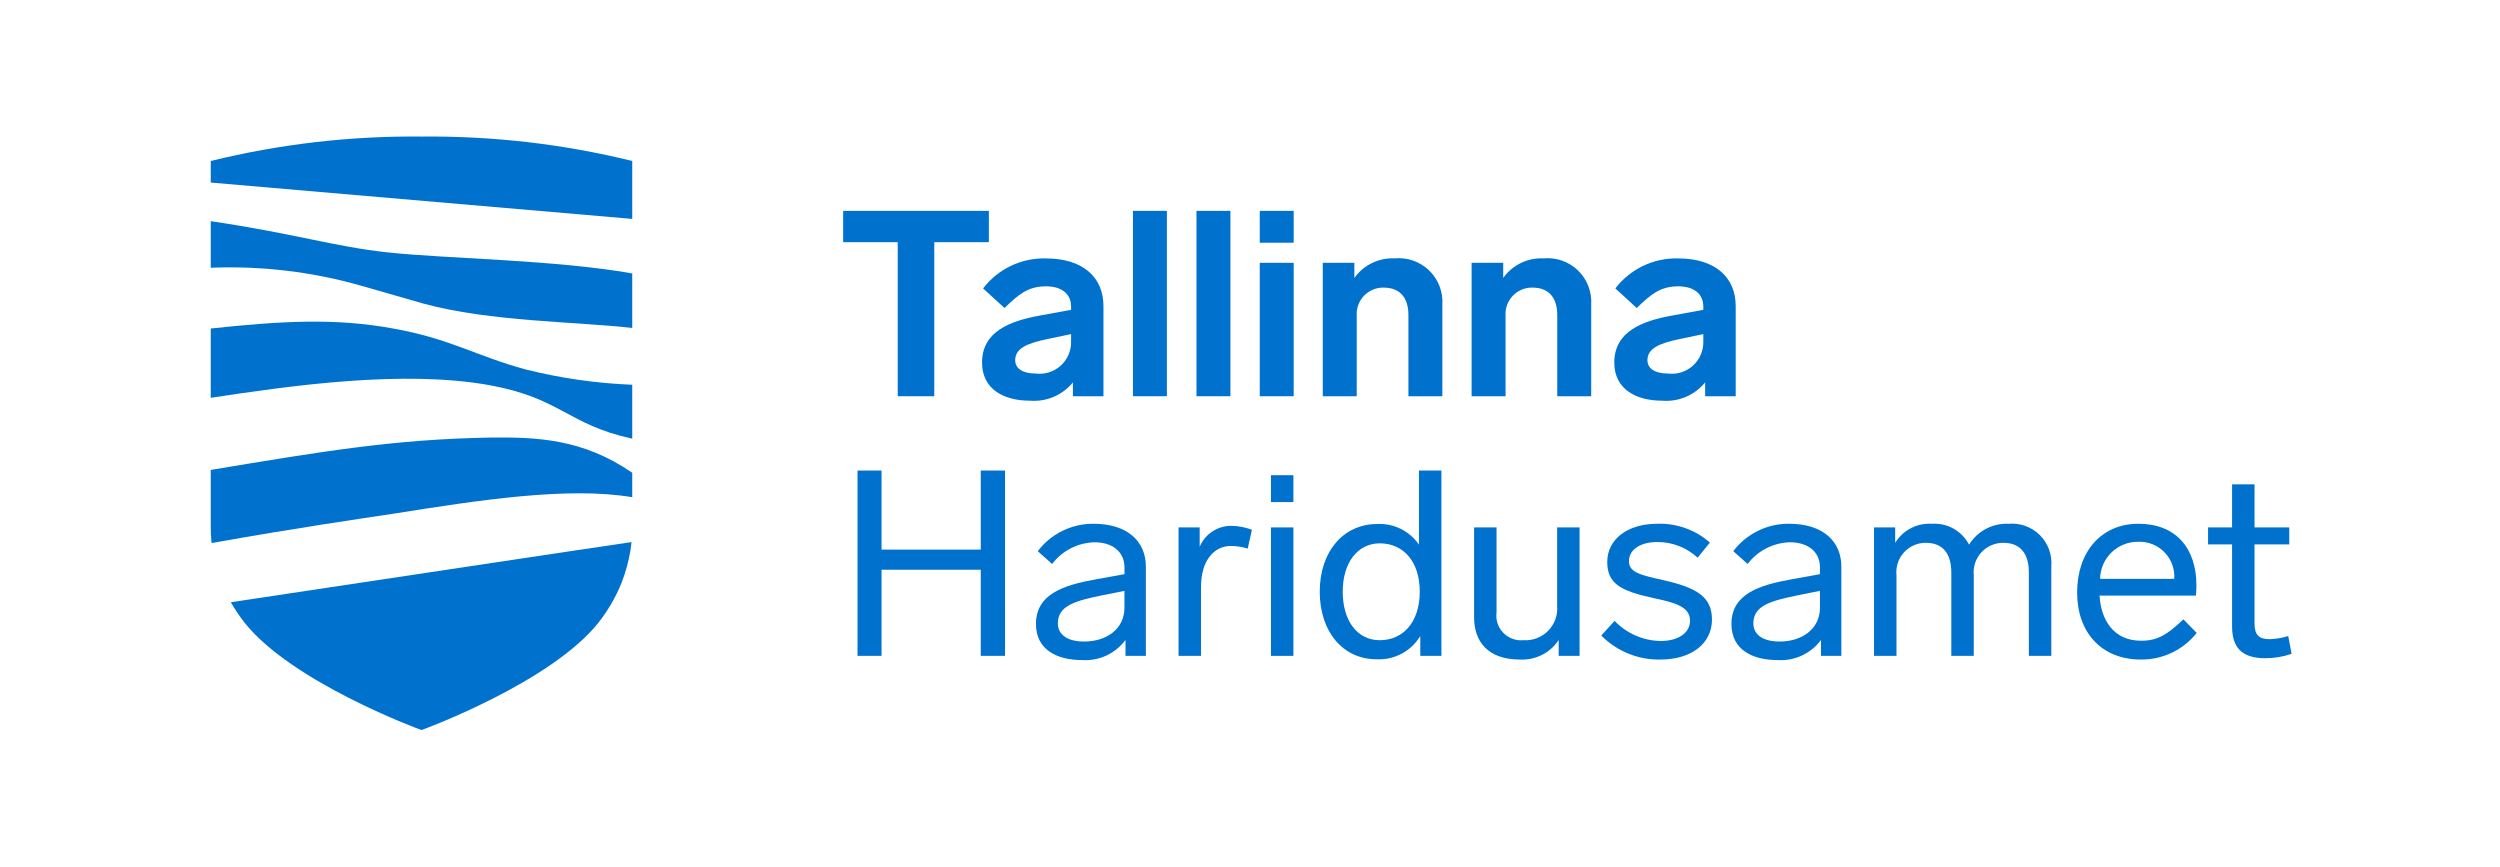
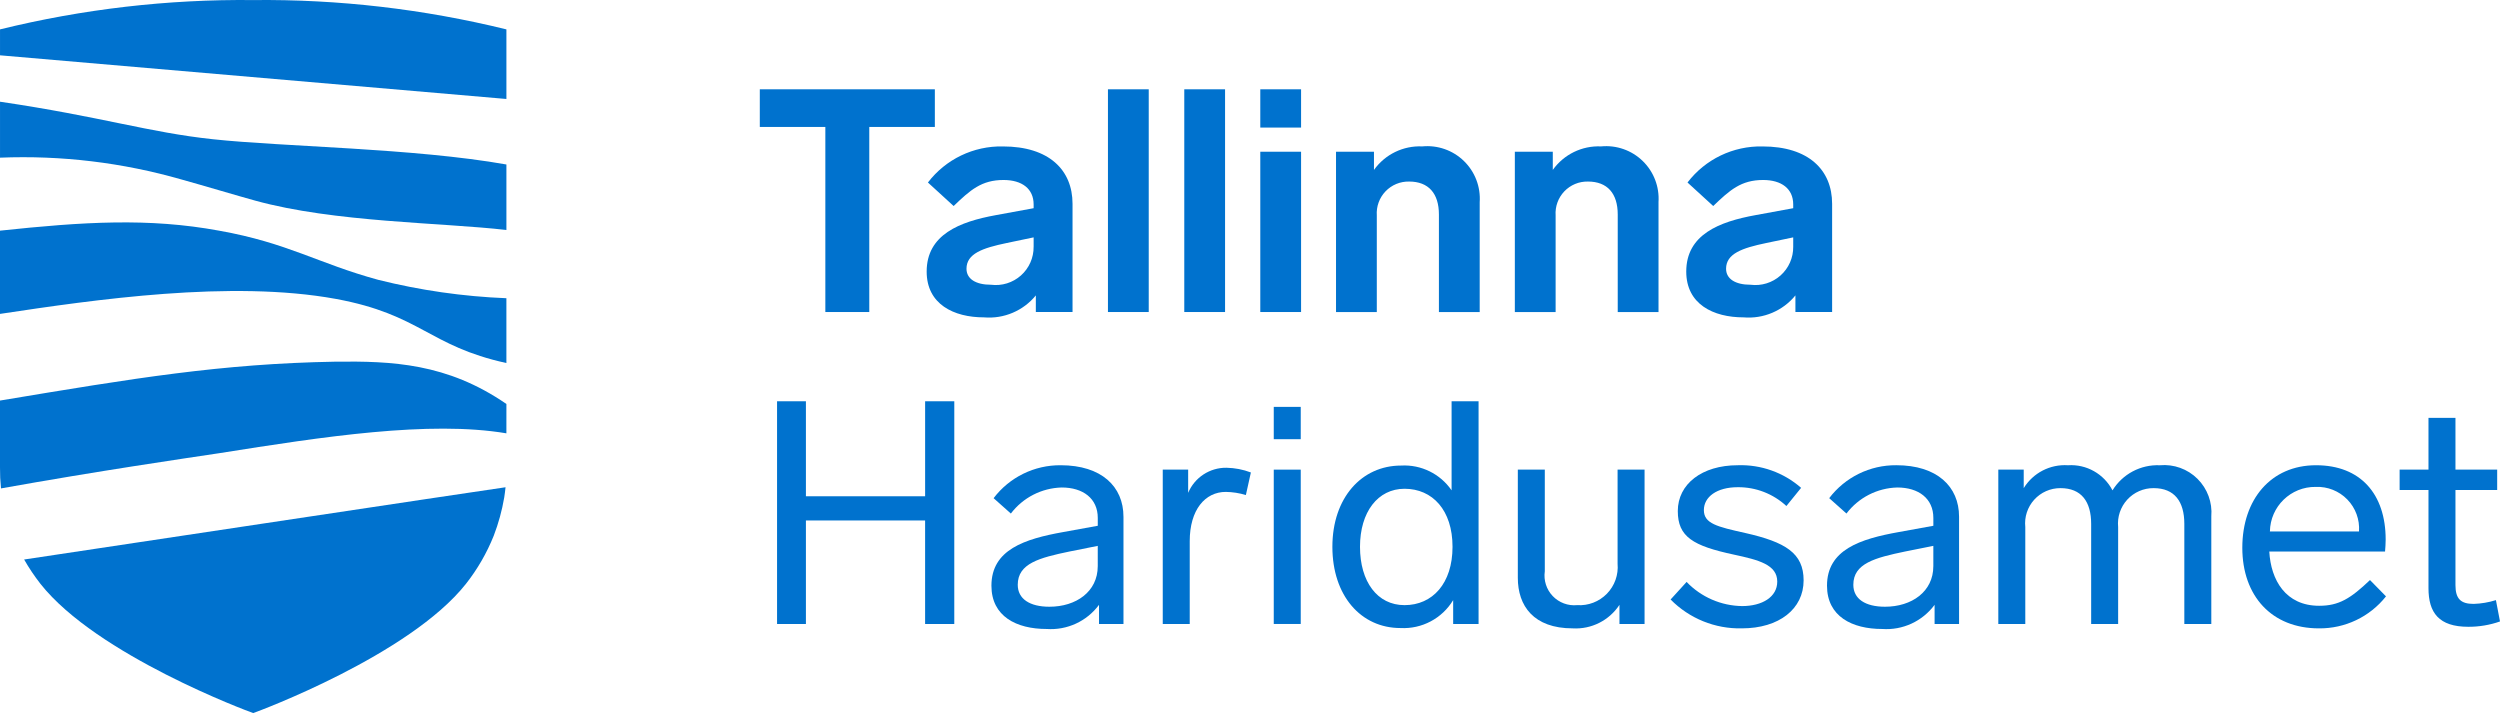
- <svg xmlns="http://www.w3.org/2000/svg" viewBox="0 0 179.118 62.089">
-   <defs>
-     <style>.cls-1{fill:#0072ce;}</style>
+ <svg xmlns="http://www.w3.org/2000/svg" viewBox="0 0 149.088 42.523" version="1.1" id="svg24" width="149.088" height="42.523">
+   <defs id="defs1">
+     <style id="style1">.cls-1{fill:#0072ce;}</style>
  </defs>
-   <g id="Tekstid._Tallinna_sinine" data-name="Tekstid. Tallinna sinine">
-     <path class="cls-1" d="M70.849,17.352H66.939V28.389H64.319V17.352H60.41V15.107H70.849Z" />
-     <path class="cls-1" d="M79.06,21.935v6.454H76.871v-.991a3.598,3.598,0,0,1-3.087,1.31c-1.814,0-3.423-.786-3.423-2.731,0-2.207,1.964-2.974,4.134-3.367l2.245-.412v-.224c0-.936-.692-1.459-1.796-1.459-1.31,0-1.983.599-2.974,1.553l-1.534-1.403a5.486,5.486,0,0,1,4.471-2.151C77.657,18.512,79.06,19.915,79.06,21.935Zm-2.32,2.563v-.561l-1.609.337c-1.44.299-2.395.636-2.395,1.534,0,.599.542.954,1.459.954A2.257,2.257,0,0,0,76.74,24.498Z" />
-     <path class="cls-1" d="M83.604,28.389H81.172V15.107h2.432Z" />
-     <path class="cls-1" d="M88.156,28.389H85.724V15.107h2.432Z" />
-     <path class="cls-1" d="M92.689,17.389H90.257V15.107h2.432Zm0,11H90.257V18.83h2.432Z" />
-     <path class="cls-1" d="M103.341,21.842v6.548h-2.432V22.571c0-1.253-.617-1.964-1.777-1.964a1.892,1.892,0,0,0-1.927,2.021v5.762H94.773V18.83h2.263v1.085a3.348,3.348,0,0,1,2.881-1.403A3.13,3.13,0,0,1,103.341,21.842Z" />
-     <path class="cls-1" d="M114.005,21.842v6.548h-2.432V22.571c0-1.253-.617-1.964-1.777-1.964a1.892,1.892,0,0,0-1.927,2.021v5.762h-2.432V18.83h2.263v1.085a3.348,3.348,0,0,1,2.881-1.403A3.13,3.13,0,0,1,114.005,21.842Z" />
-     <path class="cls-1" d="M124.358,21.935v6.454h-2.189v-.991a3.598,3.598,0,0,1-3.087,1.31c-1.814,0-3.423-.786-3.423-2.731,0-2.207,1.964-2.974,4.134-3.367l2.245-.412v-.224c0-.936-.692-1.459-1.796-1.459-1.31,0-1.983.599-2.974,1.553l-1.534-1.403a5.486,5.486,0,0,1,4.471-2.151C122.955,18.512,124.358,19.915,124.358,21.935Zm-2.32,2.563v-.561l-1.609.337c-1.44.299-2.395.636-2.395,1.534,0,.599.542.954,1.459.954A2.257,2.257,0,0,0,122.038,24.498Z" />
-     <path class="cls-1" d="M72.008,46.992H70.268V40.819H63.16v6.173H61.439V33.71H63.16v5.668h7.109V33.71h1.74Z" />
-     <path class="cls-1" d="M82.098,40.594v6.398h-1.459V45.851a3.577,3.577,0,0,1-3.124,1.44c-1.796,0-3.292-.748-3.292-2.582,0-2.151,1.983-2.787,4.284-3.199l2.058-.374v-.468c0-1.16-.879-1.815-2.151-1.815A3.934,3.934,0,0,0,75.382,40.407l-1.029-.917A4.97,4.97,0,0,1,78.356,37.526C80.788,37.526,82.098,38.798,82.098,40.594Zm-1.534,2.956V42.334l-1.684.337c-1.796.374-3.087.711-3.087,1.983,0,.842.711,1.31,1.889,1.31C79.273,45.963,80.564,45.065,80.564,43.55Z" />
-     <path class="cls-1" d="M89.696,37.956l-.299,1.347a4.366,4.366,0,0,0-1.197-.187c-1.235,0-2.151,1.066-2.151,2.937v4.939H84.439v-9.204h1.515v1.385a2.445,2.445,0,0,1,2.282-1.497A4.309,4.309,0,0,1,89.696,37.956Z" />
-     <path class="cls-1" d="M92.669,35.973H91.06V34.047h1.609Zm0,11.019H91.06v-9.204h1.609Z" />
-     <path class="cls-1" d="M103.274,33.71V46.992h-1.515V45.57a3.454,3.454,0,0,1-3.143,1.665c-2.357,0-4.06-1.927-4.06-4.845,0-2.918,1.74-4.845,4.097-4.845a3.418,3.418,0,0,1,3.012,1.478v-5.313Zm-1.553,8.68c0-2.189-1.197-3.461-2.862-3.461-1.59,0-2.656,1.384-2.656,3.461,0,2.077,1.029,3.479,2.656,3.479C100.524,45.869,101.721,44.579,101.721,42.39Z" />
-     <path class="cls-1" d="M113.173,37.788v9.204h-1.497V45.851a3.118,3.118,0,0,1-2.787,1.403c-2.338,0-3.274-1.347-3.274-3.012v-6.454h1.609V43.849a1.774,1.774,0,0,0,1.927,2.02,2.273,2.273,0,0,0,2.413-2.469v-5.612Z" />
-     <path class="cls-1" d="M122.51,38.873l-.879,1.085a4.213,4.213,0,0,0-2.9-1.122c-1.253,0-2.021.58-2.021,1.365,0,.804.786.991,2.469,1.366,2.395.542,3.479,1.197,3.479,2.825,0,1.702-1.459,2.862-3.685,2.862a5.778,5.778,0,0,1-4.247-1.721l.954-1.048a4.672,4.672,0,0,0,3.311,1.44c1.197,0,2.095-.542,2.095-1.459,0-1.01-1.104-1.291-2.582-1.609-2.451-.524-3.349-1.066-3.349-2.6,0-1.609,1.441-2.731,3.573-2.731A5.44,5.44,0,0,1,122.51,38.873Z" />
-     <path class="cls-1" d="M131.928,40.594v6.398h-1.459V45.851a3.576,3.576,0,0,1-3.124,1.44c-1.796,0-3.292-.748-3.292-2.582,0-2.151,1.983-2.787,4.284-3.199l2.058-.374v-.468c0-1.16-.879-1.815-2.151-1.815a3.934,3.934,0,0,0-3.031,1.553l-1.029-.917a4.971,4.971,0,0,1,4.003-1.964C130.618,37.526,131.928,38.798,131.928,40.594Zm-1.534,2.956V42.334l-1.684.337c-1.796.374-3.087.711-3.087,1.983,0,.842.711,1.31,1.889,1.31C129.103,45.963,130.394,45.065,130.394,43.55Z" />
-     <path class="cls-1" d="M146.971,40.575v6.417h-1.609V41.024c0-1.328-.58-2.133-1.833-2.133a2.112,2.112,0,0,0-2.114,2.32v5.781H139.806V41.024c0-1.328-.58-2.133-1.833-2.133a2.1,2.1,0,0,0-2.095,2.32v5.781h-1.609v-9.204h1.515v1.104a2.876,2.876,0,0,1,2.638-1.365,2.786,2.786,0,0,1,2.656,1.497,3.157,3.157,0,0,1,2.825-1.497A2.824,2.824,0,0,1,146.971,40.575Z" />
-     <path class="cls-1" d="M157.388,45.346a5.031,5.031,0,0,1-4.003,1.908c-2.806,0-4.565-1.927-4.565-4.808s1.702-4.92,4.396-4.92c2.656,0,4.153,1.721,4.153,4.434,0,.187-.019.542-.037.711h-6.903c.094,1.702.973,3.236,2.974,3.236,1.179,0,1.871-.43,3.031-1.534Zm-6.922-3.872h5.313a2.485,2.485,0,0,0-2.582-2.656A2.698,2.698,0,0,0,150.466,41.473Z" />
-     <path class="cls-1" d="M164.187,46.842a5.628,5.628,0,0,1-1.889.318c-1.759,0-2.376-.842-2.376-2.301V39.004h-1.721V37.788H159.922V34.701h1.609v3.087h2.488v1.216h-2.488V44.672c0,.823.318,1.123,1.085,1.123A4.946,4.946,0,0,0,163.944,45.57Z" />
+   <g id="Tekstid._Tallinna_sinine" data-name="Tekstid. Tallinna sinine" transform="translate(-15.09917,-9.781418)">
+     <path class="cls-1" d="M 70.849,17.352 H 66.939 V 28.389 H 64.319 V 17.352 H 60.41 v -2.245 h 10.439 z" id="path1" />
+     <path class="cls-1" d="m 79.06,21.935 v 6.454 H 76.871 v -0.991 a 3.598,3.598 0 0 1 -3.087,1.31 c -1.814,0 -3.423,-0.786 -3.423,-2.731 0,-2.207 1.964,-2.974 4.134,-3.367 l 2.245,-0.412 v -0.224 c 0,-0.936 -0.692,-1.459 -1.796,-1.459 -1.31,0 -1.983,0.599 -2.974,1.553 l -1.534,-1.403 a 5.486,5.486 0 0 1 4.471,-2.151 c 2.75,3e-5 4.153,1.403 4.153,3.423 z m -2.32,2.563 v -0.561 l -1.609,0.337 c -1.44,0.299 -2.395,0.636 -2.395,1.534 0,0.599 0.542,0.954 1.459,0.954 a 2.257,2.257 0 0 0 2.544,-2.264 z" id="path2" />
+     <path class="cls-1" d="M 83.604,28.389 H 81.172 V 15.107 h 2.432 z" id="path3" />
+     <path class="cls-1" d="M 88.156,28.389 H 85.724 V 15.107 h 2.432 z" id="path4" />
+     <path class="cls-1" d="M 92.689,17.389 H 90.257 v -2.282 h 2.432 z m 0,11 H 90.257 V 18.83 h 2.432 z" id="path5" />
+     <path class="cls-1" d="m 103.341,21.842 v 6.548 h -2.432 v -5.818 c 0,-1.253 -0.617,-1.964 -1.777,-1.964 a 1.892,1.892 0 0 0 -1.927,2.021 v 5.762 H 94.773 V 18.83 h 2.263 v 1.085 a 3.348,3.348 0 0 1 2.881,-1.403 3.13,3.13 0 0 1 3.424,3.33 z" id="path6" />
+     <path class="cls-1" d="m 114.005,21.842 v 6.548 h -2.432 v -5.818 c 0,-1.253 -0.617,-1.964 -1.777,-1.964 a 1.892,1.892 0 0 0 -1.927,2.021 v 5.762 h -2.432 V 18.83 h 2.263 v 1.085 a 3.348,3.348 0 0 1 2.881,-1.403 3.13,3.13 0 0 1 3.423,3.33 z" id="path7" />
+     <path class="cls-1" d="m 124.358,21.935 v 6.454 h -2.189 v -0.991 a 3.598,3.598 0 0 1 -3.087,1.31 c -1.814,0 -3.423,-0.786 -3.423,-2.731 0,-2.207 1.964,-2.974 4.134,-3.367 l 2.245,-0.412 v -0.224 c 0,-0.936 -0.692,-1.459 -1.796,-1.459 -1.31,0 -1.983,0.599 -2.974,1.553 l -1.534,-1.403 a 5.486,5.486 0 0 1 4.471,-2.151 c 2.75,3e-5 4.153,1.403 4.153,3.423 z m -2.32,2.563 v -0.561 l -1.609,0.337 c -1.44,0.299 -2.395,0.636 -2.395,1.534 0,0.599 0.542,0.954 1.459,0.954 A 2.257,2.257 0 0 0 122.038,24.498 Z" id="path8" />
+     <path class="cls-1" d="M 72.008,46.992 H 70.268 V 40.819 H 63.16 v 6.173 H 61.439 V 33.71 h 1.721 v 5.668 h 7.109 v -5.668 h 1.74 z" id="path9" />
+     <path class="cls-1" d="m 82.098,40.594 v 6.398 h -1.459 v -1.141 a 3.577,3.577 0 0 1 -3.124,1.44 c -1.796,0 -3.292,-0.748 -3.292,-2.582 0,-2.151 1.983,-2.787 4.284,-3.199 l 2.058,-0.374 v -0.468 c 0,-1.16 -0.879,-1.815 -2.151,-1.815 A 3.934,3.934 0 0 0 75.382,40.407 L 74.353,39.49 A 4.97,4.97 0 0 1 78.356,37.526 c 2.432,0 3.741,1.272 3.741,3.068 z m -1.534,2.956 v -1.216 l -1.684,0.337 c -1.796,0.374 -3.087,0.711 -3.087,1.983 0,0.842 0.711,1.31 1.889,1.31 1.59,-4e-5 2.881,-0.898 2.881,-2.413 z" id="path10" />
+     <path class="cls-1" d="m 89.696,37.956 -0.299,1.347 a 4.366,4.366 0 0 0 -1.197,-0.187 c -1.235,0 -2.151,1.066 -2.151,2.937 v 4.939 h -1.609 v -9.204 h 1.515 v 1.385 a 2.445,2.445 0 0 1 2.282,-1.497 4.309,4.309 0 0 1 1.459,0.281 z" id="path11" />
+     <path class="cls-1" d="m 92.669,35.973 h -1.609 v -1.927 h 1.609 z m 0,11.019 h -1.609 v -9.204 h 1.609 z" id="path12" />
+     <path class="cls-1" d="m 103.274,33.71 v 13.282 h -1.515 V 45.57 a 3.454,3.454 0 0 1 -3.143,1.665 c -2.357,0 -4.06,-1.927 -4.06,-4.845 0,-2.918 1.74,-4.845 4.097,-4.845 a 3.418,3.418 0 0 1 3.012,1.478 v -5.313 z m -1.553,8.68 c 0,-2.189 -1.197,-3.461 -2.862,-3.461 -1.59,0 -2.656,1.384 -2.656,3.461 0,2.077 1.029,3.479 2.656,3.479 1.665,0 2.862,-1.291 2.862,-3.479 z" id="path13" />
+     <path class="cls-1" d="m 113.173,37.788 v 9.204 h -1.497 v -1.141 a 3.118,3.118 0 0 1 -2.787,1.403 c -2.338,0 -3.274,-1.347 -3.274,-3.012 v -6.454 h 1.609 V 43.849 a 1.774,1.774 0 0 0 1.927,2.02 2.273,2.273 0 0 0 2.413,-2.469 v -5.612 z" id="path14" />
+     <path class="cls-1" d="m 122.51,38.873 -0.879,1.085 a 4.213,4.213 0 0 0 -2.9,-1.122 c -1.253,0 -2.021,0.58 -2.021,1.365 0,0.804 0.786,0.991 2.469,1.366 2.395,0.542 3.479,1.197 3.479,2.825 0,1.702 -1.459,2.862 -3.685,2.862 a 5.778,5.778 0 0 1 -4.247,-1.721 l 0.954,-1.048 a 4.672,4.672 0 0 0 3.311,1.44 c 1.197,0 2.095,-0.542 2.095,-1.459 0,-1.01 -1.104,-1.291 -2.582,-1.609 -2.451,-0.524 -3.349,-1.066 -3.349,-2.6 0,-1.609 1.441,-2.731 3.573,-2.731 a 5.44,5.44 0 0 1 3.779,1.347 z" id="path15" />
+     <path class="cls-1" d="m 131.928,40.594 v 6.398 h -1.459 v -1.141 a 3.576,3.576 0 0 1 -3.124,1.44 c -1.796,0 -3.292,-0.748 -3.292,-2.582 0,-2.151 1.983,-2.787 4.284,-3.199 l 2.058,-0.374 v -0.468 c 0,-1.16 -0.879,-1.815 -2.151,-1.815 a 3.934,3.934 0 0 0 -3.031,1.553 l -1.029,-0.917 a 4.971,4.971 0 0 1 4.003,-1.964 c 2.432,0 3.741,1.272 3.741,3.068 z m -1.534,2.956 v -1.216 l -1.684,0.337 c -1.796,0.374 -3.087,0.711 -3.087,1.983 0,0.842 0.711,1.31 1.889,1.31 1.59,-4e-5 2.881,-0.898 2.881,-2.413 z" id="path16" />
+     <path class="cls-1" d="m 146.971,40.575 v 6.417 h -1.609 v -5.968 c 0,-1.328 -0.58,-2.133 -1.833,-2.133 a 2.112,2.112 0 0 0 -2.114,2.32 v 5.781 H 139.806 v -5.968 c 0,-1.328 -0.58,-2.133 -1.833,-2.133 a 2.1,2.1 0 0 0 -2.095,2.32 v 5.781 h -1.609 v -9.204 h 1.515 v 1.104 a 2.876,2.876 0 0 1 2.638,-1.365 2.786,2.786 0 0 1 2.656,1.497 3.157,3.157 0 0 1 2.825,-1.497 2.824,2.824 0 0 1 3.068,3.049 z" id="path17" />
+     <path class="cls-1" d="m 157.388,45.346 a 5.031,5.031 0 0 1 -4.003,1.908 c -2.806,0 -4.565,-1.927 -4.565,-4.808 0,-2.881 1.702,-4.92 4.396,-4.92 2.656,0 4.153,1.721 4.153,4.434 0,0.187 -0.019,0.542 -0.037,0.711 h -6.903 c 0.093,1.702 0.973,3.236 2.974,3.236 1.179,0 1.871,-0.43 3.031,-1.534 z m -6.922,-3.872 h 5.313 a 2.485,2.485 0 0 0 -2.582,-2.656 2.698,2.698 0 0 0 -2.731,2.656 z" id="path18" />
+     <path class="cls-1" d="m 164.187,46.842 a 5.628,5.628 0 0 1 -1.889,0.318 c -1.759,0 -2.376,-0.842 -2.376,-2.301 v -5.856 h -1.721 v -1.216 h 1.721 v -3.087 h 1.609 v 3.087 h 2.488 v 1.216 h -2.488 V 44.672 c 0,0.823 0.318,1.123 1.085,1.123 A 4.946,4.946 0 0 0 163.944,45.57 Z" id="path19" />
  </g>
-   <g id="Logod._Tallinna_sinine" data-name="Logod. Tallinna sinine">
+   <g id="Logod._Tallinna_sinine" data-name="Logod. Tallinna sinine" transform="translate(-15.09917,-9.781418)">
    <g id="Tallinna_logo-12" data-name="Tallinna logo">
-       <path class="cls-1" d="M37.647,26.467c-3.582-.977-5.372-2.197-9.483-2.93-4.192-.773-8.099-.529-13.065,0v4.964c5.657-.854,13.797-2.034,20.024-.895,5.087.936,5.535,2.808,10.175,3.825V27.566A37.678,37.678,0,0,1,37.647,26.467Z" />
-       <path class="cls-1" d="M45.299,33.873c-3.541-2.441-6.838-2.563-10.216-2.523-6.797.122-11.925.977-19.984,2.319v3.971a11.616,11.616,0,0,0,.059,1.268c5.876-1.052,10.896-1.781,13.046-2.105,6.146-.977,12.495-1.953,17.094-1.18Z" />
-       <path class="cls-1" d="M16.538,43.148a12.112,12.112,0,0,0,.973,1.45c3.355,4.247,12.373,7.602,12.688,7.707h0c.315-.105,9.332-3.46,12.688-7.707a11.634,11.634,0,0,0,1.656-2.867,11.904,11.904,0,0,0,.626-2.284c.034-.216.059-.419.078-.608C44.365,38.955,17.28,43.038,16.538,43.148Z" />
-       <path class="cls-1" d="M27.798,18.085c-3.826-.407-6.634-1.343-12.698-2.238v3.337a34.231,34.231,0,0,1,10.826,1.302c1.18.326,3.5,1.017,4.396,1.261,4.721,1.302,11.111,1.302,14.977,1.75V19.591C39.804,18.614,31.949,18.533,27.798,18.085Z" />
-       <path class="cls-1" d="M30.199,9.785h-0A60.623,60.623,0,0,0,15.1,11.534v1.546l30.199,2.604V11.534A60.623,60.623,0,0,0,30.199,9.785Z" />
+       <path class="cls-1" d="m 37.647,26.467 c -3.582,-0.977 -5.372,-2.197 -9.483,-2.93 -4.192,-0.773 -8.099,-0.529 -13.065,0 v 4.964 c 5.657,-0.854 13.797,-2.034 20.024,-0.895 5.087,0.936 5.535,2.808 10.175,3.825 v -3.865 a 37.678,37.678 0 0 1 -7.652,-1.099 z" id="path20" />
+       <path class="cls-1" d="m 45.299,33.873 c -3.541,-2.441 -6.838,-2.563 -10.216,-2.523 -6.797,0.122 -11.925,0.977 -19.984,2.319 v 3.971 a 11.616,11.616 0 0 0 0.059,1.268 c 5.876,-1.052 10.896,-1.781 13.046,-2.105 6.146,-0.977 12.495,-1.953 17.094,-1.18 z" id="path21" />
+       <path class="cls-1" d="m 16.538,43.148 a 12.112,12.112 0 0 0 0.973,1.45 c 3.355,4.247 12.373,7.602 12.688,7.707 v 0 c 0.315,-0.105 9.332,-3.46 12.688,-7.707 a 11.634,11.634 0 0 0 1.656,-2.867 11.904,11.904 0 0 0 0.626,-2.284 c 0.034,-0.216 0.059,-0.419 0.078,-0.608 -0.881,0.116 -27.966,4.2 -28.709,4.309 z" id="path22" />
+       <path class="cls-1" d="m 27.798,18.085 c -3.826,-0.407 -6.634,-1.343 -12.698,-2.238 v 3.337 a 34.231,34.231 0 0 1 10.826,1.302 c 1.18,0.326 3.5,1.017 4.396,1.261 4.721,1.302 11.111,1.302 14.977,1.75 V 19.591 C 39.804,18.614 31.949,18.533 27.798,18.085 Z" id="path23" />
+       <path class="cls-1" d="m 30.199,9.785 h -2.8e-4 A 60.623,60.623 0 0 0 15.1,11.534 v 1.546 l 30.199,2.604 V 11.534 A 60.623,60.623 0 0 0 30.199,9.785 Z" id="path24" />
    </g>
  </g>
</svg>
